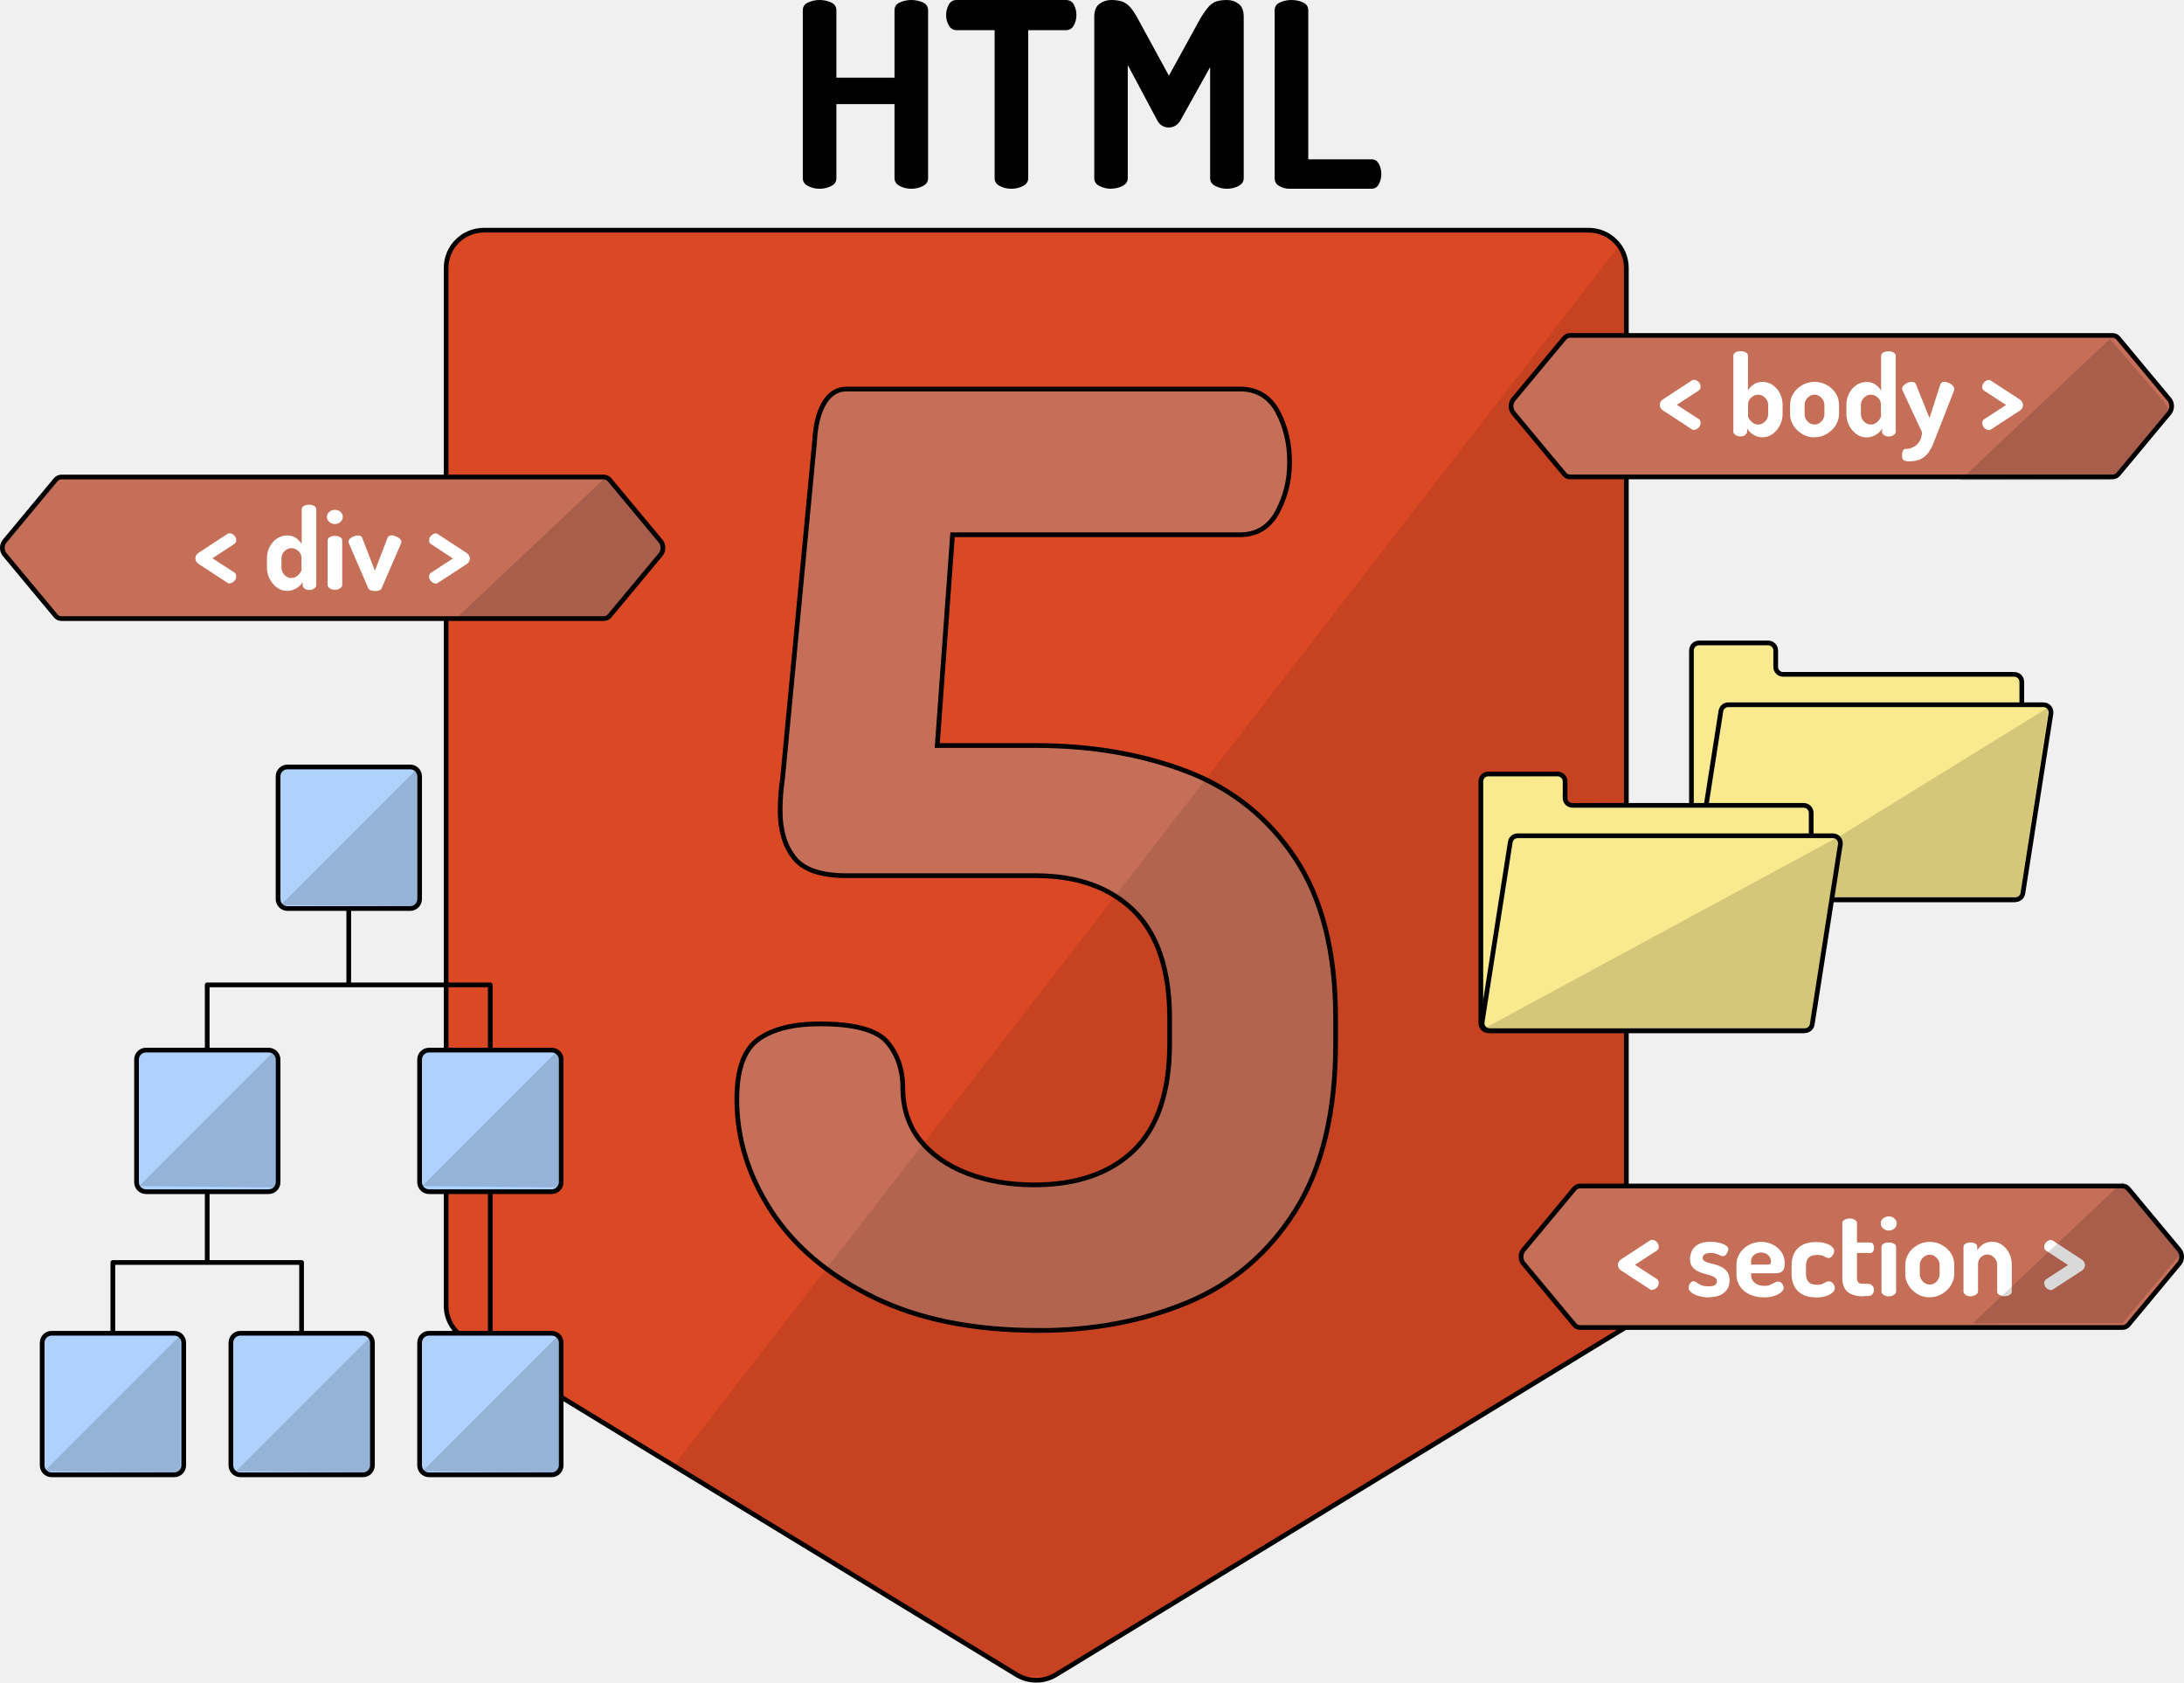
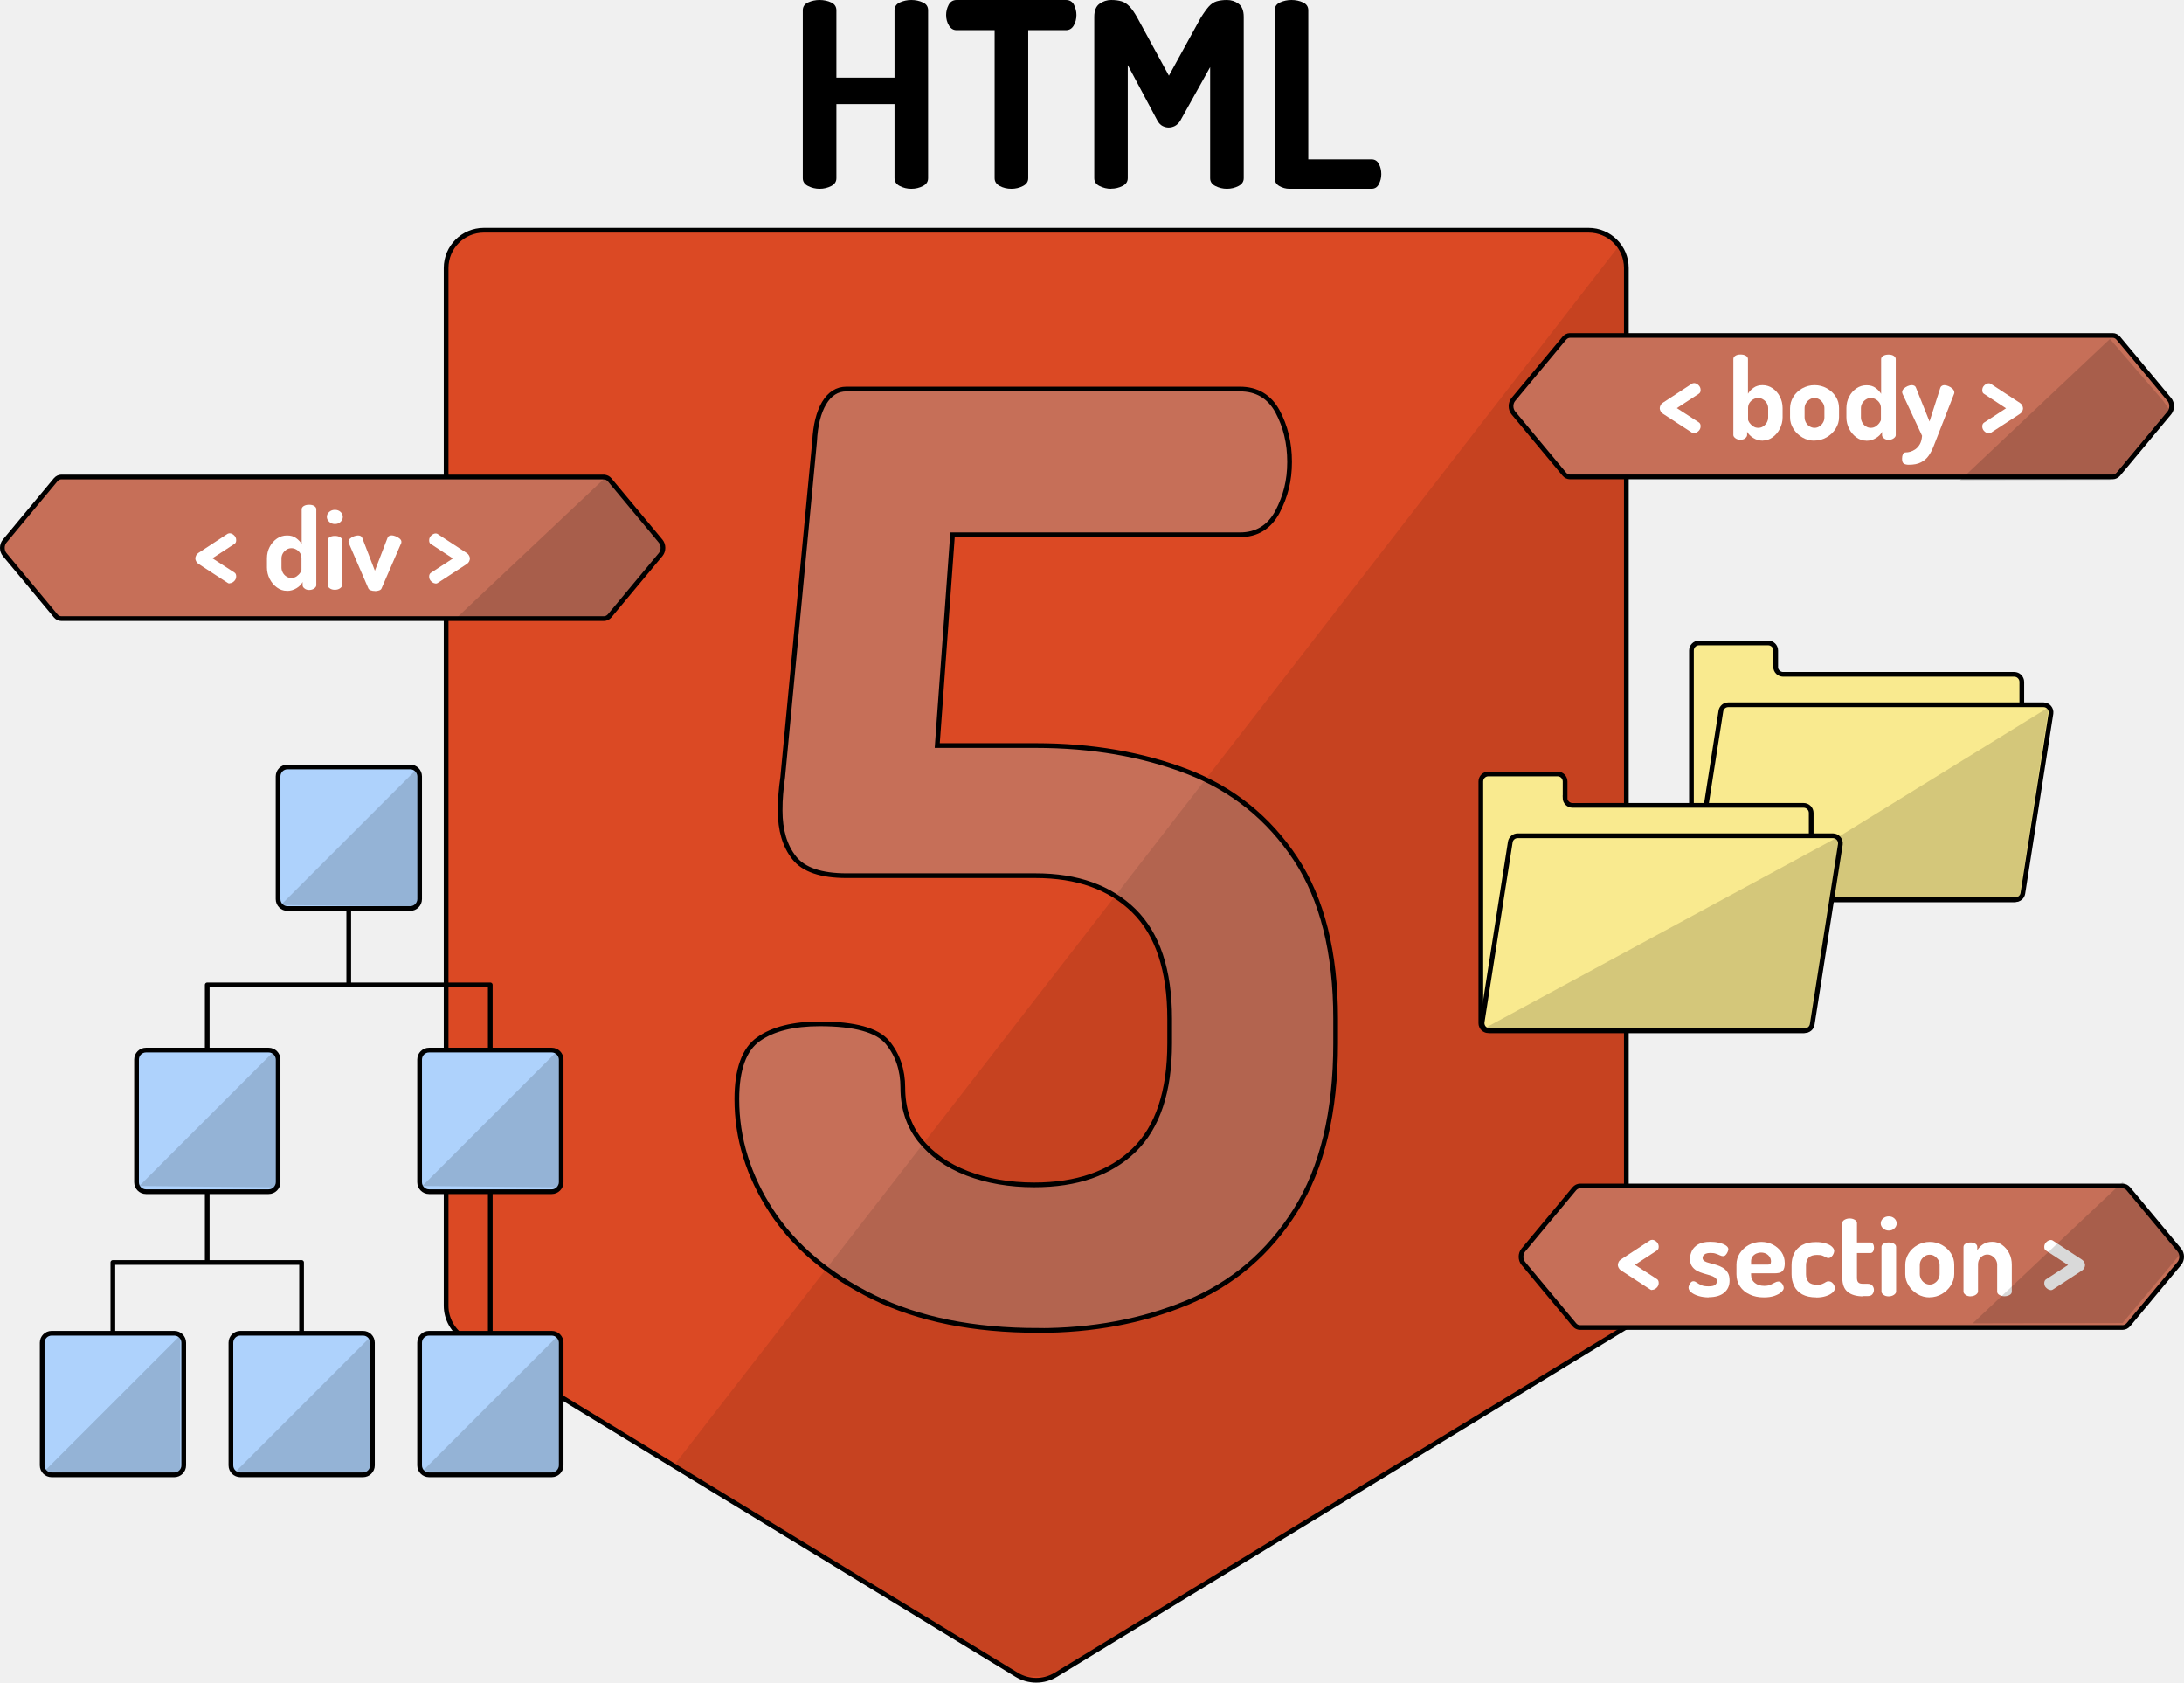
<svg xmlns="http://www.w3.org/2000/svg" viewBox="0 0 231.46 178.27">
  <defs>
    <style>.e{opacity:.1;}.f{fill:#fff;}.g{fill:#c66f58;}.g,.h,.i,.j,.k,.l{stroke:#000;stroke-width:.5px;}.g,.h,.i,.j,.l{stroke-miterlimit:10;}.h{fill:#db4924;}.i{fill:#aed2fc;}.j{fill:#f9ea8f;}.m{opacity:.15;}.k{stroke-linejoin:round;}.k,.l{fill:none;}</style>
  </defs>
  <g id="a" />
  <g id="b">
    <g id="c">
      <path class="h" d="M47.28,28.39v109.95c0,1.4,.73,2.69,1.92,3.42l58.54,35.68c1.28,.78,2.88,.78,4.16,0l60.46-36.85h0V28.39c0-2.21-1.79-4-4-4H51.28c-2.21,0-4,1.79-4,4Z" />
      <g>
        <path class="g" d="M64.01,50.54H6.49c-.22,0-.43,.11-.59,.29L.49,57.34c-.32,.39-.32,1.02,0,1.41l5.41,6.5c.16,.19,.37,.29,.59,.29h57.53c.22,0,.43-.11,.59-.29l5.41-6.5c.32-.39,.32-1.02,0-1.41l-5.41-6.5c-.16-.19-.37-.29-.59-.29Z" />
        <g>
          <path class="f" d="M24.33,61.82c-.09,0-.16-.02-.2-.06l-3.1-2.02c-.11-.07-.19-.16-.25-.28s-.08-.21-.08-.3,.03-.19,.08-.3c.05-.11,.13-.2,.25-.28l3.1-2.03s.12-.05,.2-.05c.16,0,.32,.07,.47,.21,.15,.14,.23,.31,.23,.52,0,.19-.06,.32-.19,.4l-2.33,1.52,2.33,1.51c.13,.08,.19,.22,.19,.41,0,.21-.08,.38-.23,.52-.15,.14-.31,.21-.47,.21Z" />
          <path class="f" d="M30.39,62.6c-.38,0-.72-.12-1.04-.35-.32-.23-.58-.54-.77-.91-.19-.38-.29-.78-.29-1.2v-.98c0-.45,.1-.86,.29-1.22,.19-.37,.45-.66,.77-.88,.32-.22,.68-.33,1.07-.33s.7,.09,.96,.28c.26,.19,.46,.4,.59,.63v-3.68c0-.14,.08-.26,.23-.35,.15-.09,.34-.13,.56-.13s.4,.04,.54,.13c.14,.09,.22,.2,.22,.35v8.05c0,.12-.07,.23-.22,.34-.14,.1-.32,.16-.54,.16-.19,0-.36-.05-.49-.16-.14-.1-.2-.22-.2-.34v-.35c-.12,.25-.33,.47-.64,.66-.31,.19-.65,.29-1.03,.29Zm.49-1.36c.21,0,.39-.06,.55-.17,.16-.12,.29-.24,.38-.38,.1-.14,.14-.25,.14-.33v-1.2c0-.22-.05-.42-.16-.58-.11-.16-.24-.28-.41-.37-.16-.09-.33-.13-.5-.13-.19,0-.37,.05-.53,.16s-.29,.24-.38,.4c-.09,.16-.14,.33-.14,.52v.98c0,.18,.05,.36,.14,.53,.09,.17,.22,.31,.38,.41,.16,.11,.34,.16,.53,.16Z" />
          <path class="f" d="M35.49,55.52c-.23,0-.43-.08-.6-.23-.17-.16-.25-.33-.25-.52,0-.21,.08-.39,.25-.53,.17-.15,.37-.22,.6-.22s.44,.07,.6,.22c.16,.15,.24,.33,.24,.53,0,.19-.08,.37-.24,.52-.16,.16-.36,.23-.6,.23Zm0,6.97c-.22,0-.41-.05-.55-.16-.14-.1-.22-.22-.22-.34v-4.73c0-.14,.07-.26,.22-.35,.14-.09,.33-.13,.55-.13s.4,.04,.55,.13,.23,.2,.23,.35v4.73c0,.12-.08,.23-.23,.34s-.34,.16-.55,.16Z" />
          <path class="f" d="M39.74,62.62c-.16,0-.31-.02-.44-.07-.14-.05-.22-.12-.26-.2l-2.05-4.75s-.03-.06-.04-.1-.02-.08-.02-.11c0-.12,.06-.23,.17-.33,.12-.1,.25-.18,.41-.24,.16-.06,.31-.09,.44-.09,.1,0,.19,.02,.27,.06s.14,.11,.17,.2l1.34,3.48,1.33-3.46c.03-.1,.09-.18,.17-.22s.17-.07,.28-.07,.24,.03,.4,.09,.31,.14,.44,.25,.19,.22,.19,.34c0,.04,0,.08-.01,.11,0,.03-.02,.06-.04,.1l-2.06,4.75c-.04,.09-.13,.16-.26,.2-.14,.05-.28,.07-.43,.07Z" />
          <path class="f" d="M46.17,61.82c-.15,0-.31-.07-.46-.21s-.23-.31-.23-.52c0-.19,.07-.33,.2-.41l2.32-1.51-2.32-1.52c-.14-.07-.2-.2-.2-.4,0-.21,.08-.38,.23-.52,.16-.14,.31-.21,.46-.21,.09,0,.16,.02,.2,.05l3.1,2.03c.11,.07,.19,.16,.25,.28,.05,.11,.08,.21,.08,.3s-.03,.19-.08,.3-.13,.2-.25,.28l-3.1,2.02s-.12,.06-.2,.06Z" />
        </g>
      </g>
      <g>
        <path class="g" d="M223.91,35.54h-57.53c-.22,0-.43,.11-.59,.29l-5.41,6.5c-.32,.39-.32,1.02,0,1.41l5.41,6.5c.16,.19,.37,.29,.59,.29h57.53c.22,0,.43-.11,.59-.29l5.41-6.5c.32-.39,.32-1.02,0-1.41l-5.41-6.5c-.16-.19-.37-.29-.59-.29Z" />
        <g>
-           <path class="f" d="M179.53,45.56c-.09,0-.16-.02-.2-.06l-3.1-2.02c-.11-.07-.19-.16-.25-.28s-.08-.21-.08-.3,.03-.19,.08-.3c.05-.11,.13-.2,.25-.28l3.1-2.03s.12-.05,.2-.05c.16,0,.32,.07,.47,.21,.15,.14,.23,.31,.23,.52,0,.19-.06,.32-.19,.4l-2.33,1.52,2.33,1.51c.13,.08,.19,.22,.19,.41,0,.21-.08,.38-.23,.52-.15,.14-.31,.21-.47,.21Z" />
-           <path class="f" d="M186.83,46.34c-.38,0-.72-.1-1.02-.29-.3-.19-.52-.41-.65-.66v.35c0,.12-.07,.23-.2,.34s-.3,.16-.5,.16c-.22,0-.4-.05-.54-.16-.14-.1-.22-.22-.22-.34v-8.05c0-.14,.07-.26,.22-.35,.14-.09,.32-.13,.54-.13s.41,.04,.56,.13c.15,.09,.23,.2,.23,.35v3.68c.13-.23,.32-.44,.59-.63,.26-.19,.58-.28,.95-.28,.39,0,.75,.11,1.07,.33,.32,.22,.58,.51,.77,.88,.19,.37,.29,.78,.29,1.22v.98c0,.42-.1,.82-.29,1.2s-.45,.68-.77,.91c-.32,.23-.67,.35-1.04,.35Zm-.49-1.36c.19,0,.37-.05,.53-.16,.16-.11,.29-.25,.38-.41,.09-.17,.14-.34,.14-.53v-.98c0-.18-.05-.36-.14-.52-.09-.16-.22-.29-.38-.4s-.34-.16-.54-.16c-.17,0-.33,.04-.5,.13-.16,.09-.3,.21-.41,.37-.11,.16-.16,.35-.16,.58v1.2c0,.08,.05,.19,.14,.33,.1,.14,.23,.27,.39,.38,.16,.12,.35,.17,.55,.17Z" />
-           <path class="f" d="M192.3,46.34c-.46,0-.89-.11-1.28-.34-.39-.23-.71-.53-.95-.91-.24-.38-.36-.78-.36-1.21v-.98c0-.43,.12-.83,.35-1.21,.23-.37,.55-.67,.94-.89,.4-.22,.83-.34,1.3-.34s.91,.11,1.3,.33c.4,.22,.71,.51,.95,.88,.24,.37,.35,.78,.35,1.22v.98c0,.42-.12,.82-.36,1.2-.24,.38-.56,.68-.95,.91-.4,.23-.83,.35-1.29,.35Zm0-1.36c.19,0,.37-.05,.53-.16s.29-.24,.38-.41c.1-.17,.14-.35,.14-.53v-.98c0-.18-.05-.36-.14-.52-.1-.16-.22-.29-.38-.4s-.33-.16-.53-.16-.37,.05-.53,.16-.29,.24-.38,.4c-.09,.16-.14,.34-.14,.52v.98c0,.18,.05,.36,.14,.53,.09,.17,.22,.31,.38,.41s.34,.16,.53,.16Z" />
-           <path class="f" d="M197.78,46.34c-.38,0-.72-.12-1.04-.35-.32-.23-.58-.54-.77-.91-.19-.38-.29-.78-.29-1.2v-.98c0-.45,.1-.86,.29-1.22,.19-.37,.45-.66,.77-.88,.32-.22,.68-.33,1.07-.33s.7,.09,.96,.28c.26,.19,.46,.4,.59,.63v-3.68c0-.14,.08-.26,.23-.35,.15-.09,.34-.13,.56-.13s.4,.04,.54,.13c.14,.09,.22,.2,.22,.35v8.05c0,.12-.07,.23-.22,.34-.14,.1-.32,.16-.54,.16-.19,0-.36-.05-.49-.16-.14-.1-.2-.22-.2-.34v-.35c-.12,.25-.33,.47-.64,.66-.31,.19-.65,.29-1.03,.29Zm.49-1.36c.21,0,.39-.06,.55-.17,.16-.12,.29-.24,.38-.38,.1-.14,.14-.25,.14-.33v-1.2c0-.22-.05-.42-.16-.58-.11-.16-.24-.28-.41-.37-.16-.09-.33-.13-.5-.13-.19,0-.37,.05-.53,.16s-.29,.24-.38,.4c-.09,.16-.14,.33-.14,.52v.98c0,.18,.05,.36,.14,.53,.09,.17,.22,.31,.38,.41,.16,.11,.34,.16,.53,.16Z" />
-           <path class="f" d="M202.28,48.88c-.2,0-.37-.04-.5-.11-.14-.08-.2-.26-.2-.55,0-.18,.03-.33,.09-.46,.06-.13,.16-.19,.31-.19,.14,0,.29-.02,.47-.07,.18-.05,.36-.14,.55-.27,.18-.13,.34-.31,.47-.54s.2-.52,.23-.88l-2.06-4.42c-.03-.07-.05-.14-.05-.2,0-.14,.06-.26,.17-.37,.12-.11,.25-.2,.41-.27,.16-.07,.31-.1,.44-.1,.1,0,.19,.02,.27,.06s.14,.11,.17,.2l1.44,3.59,1.15-3.59c.04-.1,.1-.16,.18-.2s.16-.06,.24-.06c.12,0,.26,.03,.43,.1,.17,.07,.31,.16,.44,.28,.12,.12,.19,.25,.19,.39,0,.07-.01,.13-.04,.18l-1.75,4.48c-.14,.36-.28,.72-.42,1.07-.14,.36-.31,.68-.51,.97s-.47,.53-.81,.7c-.34,.18-.77,.26-1.31,.26Z" />
-           <path class="f" d="M210.77,45.56c-.15,0-.31-.07-.46-.21s-.23-.31-.23-.52c0-.19,.07-.33,.2-.41l2.32-1.51-2.32-1.52c-.14-.07-.2-.2-.2-.4,0-.21,.08-.38,.23-.52,.16-.14,.31-.21,.46-.21,.09,0,.16,.02,.2,.05l3.1,2.03c.11,.07,.19,.16,.25,.28,.05,.11,.08,.21,.08,.3s-.03,.19-.08,.3-.13,.2-.25,.28l-3.1,2.02s-.12,.06-.2,.06Z" />
+           <path class="f" d="M179.53,45.91c-.09,0-.16-.02-.2-.06l-3.1-2.02c-.11-.07-.19-.16-.25-.28s-.08-.21-.08-.3,.03-.19,.08-.3c.05-.11,.13-.2,.25-.28l3.1-2.03s.12-.05,.2-.05c.16,0,.32,.07,.47,.21,.15,.14,.23,.31,.23,.52,0,.19-.06,.32-.19,.4l-2.33,1.52,2.33,1.51c.13,.08,.19,.22,.19,.41,0,.21-.08,.38-.23,.52-.15,.14-.31,.21-.47,.21Z" />
+           <path class="f" d="M186.83,46.69c-.38,0-.72-.1-1.02-.29-.3-.19-.52-.41-.65-.66v.35c0,.12-.07,.23-.2,.34s-.3,.16-.5,.16c-.22,0-.4-.05-.54-.16-.14-.1-.22-.22-.22-.34v-8.05c0-.14,.07-.26,.22-.35,.14-.09,.32-.13,.54-.13s.41,.04,.56,.13c.15,.09,.23,.2,.23,.35v3.68c.13-.23,.32-.44,.59-.63,.26-.19,.58-.28,.95-.28,.39,0,.75,.11,1.07,.33,.32,.22,.58,.51,.77,.88,.19,.37,.29,.78,.29,1.22v.98c0,.42-.1,.82-.29,1.2s-.45,.68-.77,.91c-.32,.23-.67,.35-1.04,.35Zm-.49-1.36c.19,0,.37-.05,.53-.16,.16-.11,.29-.25,.38-.41,.09-.17,.14-.34,.14-.53v-.98c0-.18-.05-.36-.14-.52-.09-.16-.22-.29-.38-.4s-.34-.16-.54-.16c-.17,0-.33,.04-.5,.13-.16,.09-.3,.21-.41,.37-.11,.16-.16,.35-.16,.58v1.2c0,.08,.05,.19,.14,.33,.1,.14,.23,.27,.39,.38,.16,.12,.35,.17,.55,.17Z" />
+           <path class="f" d="M192.3,46.69c-.46,0-.89-.11-1.28-.34-.39-.23-.71-.53-.95-.91-.24-.38-.36-.78-.36-1.21v-.98c0-.43,.12-.83,.35-1.21,.23-.37,.55-.67,.94-.89,.4-.22,.83-.34,1.3-.34s.91,.11,1.3,.33c.4,.22,.71,.51,.95,.88,.24,.37,.35,.78,.35,1.22v.98c0,.42-.12,.82-.36,1.2-.24,.38-.56,.68-.95,.91-.4,.23-.83,.35-1.29,.35Zm0-1.36c.19,0,.37-.05,.53-.16s.29-.24,.38-.41c.1-.17,.14-.35,.14-.53v-.98c0-.18-.05-.36-.14-.52-.1-.16-.22-.29-.38-.4s-.33-.16-.53-.16-.37,.05-.53,.16-.29,.24-.38,.4c-.09,.16-.14,.34-.14,.52v.98c0,.18,.05,.36,.14,.53,.09,.17,.22,.31,.38,.41s.34,.16,.53,.16Z" />
+           <path class="f" d="M197.78,46.69c-.38,0-.72-.12-1.04-.35-.32-.23-.58-.54-.77-.91-.19-.38-.29-.78-.29-1.2v-.98c0-.45,.1-.86,.29-1.22,.19-.37,.45-.66,.77-.88,.32-.22,.68-.33,1.07-.33s.7,.09,.96,.28c.26,.19,.46,.4,.59,.63v-3.68c0-.14,.08-.26,.23-.35,.15-.09,.34-.13,.56-.13s.4,.04,.54,.13c.14,.09,.22,.2,.22,.35v8.05c0,.12-.07,.23-.22,.34-.14,.1-.32,.16-.54,.16-.19,0-.36-.05-.49-.16-.14-.1-.2-.22-.2-.34v-.35c-.12,.25-.33,.47-.64,.66-.31,.19-.65,.29-1.03,.29Zm.49-1.36c.21,0,.39-.06,.55-.17,.16-.12,.29-.24,.38-.38,.1-.14,.14-.25,.14-.33v-1.2c0-.22-.05-.42-.16-.58-.11-.16-.24-.28-.41-.37-.16-.09-.33-.13-.5-.13-.19,0-.37,.05-.53,.16s-.29,.24-.38,.4c-.09,.16-.14,.33-.14,.52v.98c0,.18,.05,.36,.14,.53,.09,.17,.22,.31,.38,.41,.16,.11,.34,.16,.53,.16Z" />
+           <path class="f" d="M202.28,49.24c-.2,0-.37-.04-.5-.11-.14-.08-.2-.26-.2-.55,0-.18,.03-.33,.09-.46,.06-.13,.16-.19,.31-.19,.14,0,.29-.02,.47-.07,.18-.05,.36-.14,.55-.27,.18-.13,.34-.31,.47-.54s.2-.52,.23-.88l-2.06-4.42c-.03-.07-.05-.14-.05-.2,0-.14,.06-.26,.17-.37,.12-.11,.25-.2,.41-.27,.16-.07,.31-.1,.44-.1,.1,0,.19,.02,.27,.06s.14,.11,.17,.2l1.44,3.59,1.15-3.59c.04-.1,.1-.16,.18-.2s.16-.06,.24-.06c.12,0,.26,.03,.43,.1,.17,.07,.31,.16,.44,.28,.12,.12,.19,.25,.19,.39,0,.07-.01,.13-.04,.18l-1.75,4.48c-.14,.36-.28,.72-.42,1.07-.14,.36-.31,.68-.51,.97s-.47,.53-.81,.7c-.34,.18-.77,.26-1.31,.26Z" />
+           <path class="f" d="M210.77,45.91c-.15,0-.31-.07-.46-.21s-.23-.31-.23-.52c0-.19,.07-.33,.2-.41l2.32-1.51-2.32-1.52c-.14-.07-.2-.2-.2-.4,0-.21,.08-.38,.23-.52,.16-.14,.31-.21,.46-.21,.09,0,.16,.02,.2,.05l3.1,2.03c.11,.07,.19,.16,.25,.28,.05,.11,.08,.21,.08,.3s-.03,.19-.08,.3-.13,.2-.25,.28l-3.1,2.02s-.12,.06-.2,.06Z" />
        </g>
      </g>
      <g>
        <path class="g" d="M224.97,125.66h-57.53c-.22,0-.43,.11-.59,.29l-5.41,6.5c-.32,.39-.32,1.02,0,1.41l5.41,6.5c.16,.19,.37,.29,.59,.29h57.53c.22,0,.43-.11,.59-.29l5.41-6.5c.32-.39,.32-1.02,0-1.41l-5.41-6.5c-.16-.19-.37-.29-.59-.29Z" />
        <g>
          <path class="f" d="M175.09,136.68c-.09,0-.16-.02-.2-.06l-3.1-2.02c-.11-.07-.19-.16-.25-.28s-.08-.21-.08-.3,.03-.19,.08-.3c.05-.11,.13-.2,.25-.28l3.1-2.03s.12-.05,.2-.05c.16,0,.32,.07,.47,.21,.15,.14,.23,.31,.23,.52,0,.19-.06,.32-.19,.4l-2.33,1.52,2.33,1.51c.13,.08,.19,.22,.19,.41,0,.21-.08,.38-.23,.52-.15,.14-.31,.21-.47,.21Z" />
          <path class="f" d="M181.11,137.46c-.4,0-.77-.05-1.1-.15-.33-.1-.59-.23-.78-.39-.19-.16-.28-.32-.28-.49,0-.08,.02-.17,.07-.28,.04-.11,.1-.2,.18-.28s.17-.12,.27-.12c.11,0,.23,.05,.35,.14,.12,.09,.28,.18,.47,.27,.19,.09,.45,.13,.79,.13,.36,0,.6-.06,.71-.17s.17-.23,.17-.35c0-.18-.07-.31-.21-.41-.14-.1-.32-.18-.53-.24-.22-.06-.45-.13-.69-.2-.24-.07-.47-.16-.69-.28-.22-.12-.39-.28-.53-.48-.14-.2-.2-.47-.2-.8,0-.29,.07-.57,.2-.84,.14-.27,.36-.5,.67-.68,.31-.18,.74-.27,1.27-.27,.33,0,.64,.03,.93,.1s.53,.16,.71,.28c.18,.12,.28,.25,.28,.4,0,.07-.02,.17-.07,.28-.05,.12-.11,.22-.2,.32-.08,.1-.19,.14-.31,.14-.09,0-.19-.03-.32-.09s-.27-.12-.43-.17c-.16-.06-.35-.08-.58-.08-.2,0-.36,.03-.48,.08-.12,.06-.21,.12-.26,.2-.06,.08-.08,.16-.08,.25,0,.14,.07,.26,.2,.34,.14,.08,.31,.15,.53,.2,.22,.06,.45,.12,.7,.19,.24,.07,.48,.17,.7,.3,.22,.13,.4,.31,.53,.52,.14,.22,.2,.5,.2,.86,0,.53-.19,.95-.57,1.27s-.93,.48-1.64,.48Z" />
          <path class="f" d="M186.94,137.46c-.57,0-1.07-.1-1.51-.31-.44-.2-.78-.49-1.03-.86s-.37-.8-.37-1.29v-1.02c0-.43,.12-.83,.35-1.19,.24-.36,.55-.66,.95-.88,.4-.22,.84-.33,1.33-.33,.45,0,.86,.1,1.23,.29s.67,.46,.91,.79c.23,.34,.35,.73,.35,1.18,0,.34-.06,.59-.17,.74-.11,.15-.25,.24-.43,.28-.17,.04-.35,.05-.53,.05h-2.44v.18c0,.34,.13,.62,.39,.83,.26,.21,.6,.32,1.01,.32,.26,0,.48-.04,.66-.12s.33-.16,.46-.23c.13-.07,.25-.11,.36-.11,.12,0,.22,.04,.31,.12s.16,.17,.2,.28c.05,.11,.07,.2,.07,.28,0,.14-.09,.28-.26,.44s-.42,.29-.73,.4c-.32,.11-.69,.16-1.12,.16Zm-1.36-3.47h1.75c.14,0,.23-.02,.28-.07s.08-.13,.08-.26c0-.18-.05-.35-.14-.49-.1-.14-.22-.26-.38-.34-.16-.08-.34-.12-.53-.12s-.36,.04-.52,.11c-.16,.08-.29,.18-.39,.32-.1,.14-.15,.31-.15,.5v.34Z" />
          <path class="f" d="M192.49,137.46c-.61,0-1.1-.11-1.49-.32-.38-.22-.67-.51-.85-.88s-.28-.79-.28-1.25v-.96c0-.46,.09-.88,.27-1.25s.46-.67,.85-.88c.39-.22,.88-.32,1.47-.32,.38,0,.71,.04,1,.13,.29,.09,.52,.2,.68,.35s.25,.3,.25,.46c0,.09-.03,.19-.08,.31s-.12,.22-.22,.31-.2,.13-.32,.13c-.09,0-.18-.03-.27-.08-.09-.06-.21-.11-.35-.17-.14-.06-.34-.08-.58-.08-.41,0-.7,.1-.89,.29-.18,.2-.28,.47-.28,.81v.96c0,.34,.09,.61,.28,.81,.18,.2,.48,.29,.9,.29,.25,0,.44-.03,.58-.1,.14-.06,.25-.12,.34-.18,.09-.06,.19-.08,.28-.08,.14,0,.27,.04,.37,.12,.1,.08,.18,.18,.23,.29s.08,.22,.08,.32c0,.16-.09,.32-.26,.47-.17,.15-.41,.28-.71,.37-.3,.1-.64,.14-1.01,.14Z" />
          <path class="f" d="M197.47,137.35c-.72,0-1.27-.16-1.65-.47-.38-.31-.57-.8-.57-1.48v-5.82c0-.14,.08-.26,.25-.35s.34-.13,.52-.13c.19,0,.37,.04,.53,.13s.25,.2,.25,.35v2.06h1.42c.13,0,.23,.06,.29,.17,.07,.12,.1,.25,.1,.39s-.03,.27-.1,.39c-.07,.12-.17,.17-.29,.17h-1.42v2.63c0,.23,.05,.4,.15,.49,.1,.1,.27,.14,.52,.14h.47c.22,0,.39,.07,.5,.2,.11,.14,.16,.28,.16,.44s-.05,.32-.16,.46c-.11,.14-.27,.2-.5,.2h-.47Z" />
          <path class="f" d="M200.17,130.38c-.23,0-.43-.08-.6-.23-.17-.16-.25-.33-.25-.52,0-.21,.08-.39,.25-.53,.17-.15,.37-.22,.6-.22s.44,.07,.6,.22c.16,.15,.24,.33,.24,.53,0,.19-.08,.37-.24,.52-.16,.16-.36,.23-.6,.23Zm0,6.97c-.22,0-.41-.05-.55-.16-.14-.1-.22-.22-.22-.34v-4.73c0-.14,.07-.26,.22-.35,.14-.09,.33-.13,.55-.13s.4,.04,.55,.13,.23,.2,.23,.35v4.73c0,.12-.08,.23-.23,.34-.15,.1-.34,.16-.55,.16Z" />
          <path class="f" d="M204.51,137.46c-.46,0-.89-.11-1.28-.34-.39-.23-.71-.53-.95-.91-.24-.38-.36-.78-.36-1.21v-.98c0-.43,.12-.83,.35-1.21,.23-.37,.55-.67,.94-.89,.4-.22,.83-.34,1.3-.34s.91,.11,1.3,.33c.4,.22,.71,.51,.95,.88,.24,.37,.35,.78,.35,1.22v.98c0,.42-.12,.82-.36,1.2-.24,.38-.56,.68-.95,.91-.4,.23-.83,.35-1.29,.35Zm0-1.36c.19,0,.37-.05,.53-.16,.16-.1,.29-.24,.38-.41,.1-.17,.14-.35,.14-.53v-.98c0-.18-.05-.36-.14-.52-.1-.16-.22-.29-.38-.4s-.33-.16-.53-.16-.37,.05-.53,.16-.29,.24-.38,.4c-.09,.16-.14,.34-.14,.52v.98c0,.18,.05,.36,.14,.53,.09,.17,.22,.31,.38,.41,.16,.1,.34,.16,.53,.16Z" />
          <path class="f" d="M208.86,137.35c-.22,0-.41-.05-.55-.16-.14-.1-.22-.22-.22-.34v-4.73c0-.14,.07-.26,.22-.35,.14-.09,.33-.13,.55-.13,.19,0,.35,.04,.49,.13,.13,.09,.2,.2,.2,.35v.36c.12-.23,.32-.44,.59-.63,.28-.19,.61-.28,1.01-.28,.38,0,.72,.11,1.03,.33,.31,.22,.56,.51,.75,.88,.19,.37,.28,.78,.28,1.22v2.84c0,.16-.08,.28-.24,.37-.16,.08-.34,.13-.54,.13-.18,0-.35-.04-.52-.13s-.25-.21-.25-.37v-2.84c0-.18-.05-.36-.14-.52-.09-.16-.22-.29-.38-.4s-.34-.16-.53-.16c-.16,0-.32,.04-.47,.13-.15,.09-.28,.21-.37,.37-.1,.16-.14,.35-.14,.58v2.84c0,.12-.08,.23-.23,.34-.15,.1-.34,.16-.55,.16Z" />
          <path class="f" d="M217.34,136.68c-.15,0-.31-.07-.46-.21-.16-.14-.23-.31-.23-.52,0-.19,.07-.33,.2-.41l2.32-1.51-2.32-1.52c-.14-.07-.2-.2-.2-.4,0-.21,.08-.38,.23-.52,.16-.14,.31-.21,.46-.21,.09,0,.16,.02,.2,.05l3.1,2.03c.11,.07,.19,.16,.25,.28,.05,.11,.08,.21,.08,.3s-.03,.19-.08,.3-.13,.2-.25,.28l-3.1,2.02s-.12,.06-.2,.06Z" />
        </g>
      </g>
      <path class="g" d="M110.03,140.96c-6.86,0-12.68-1.17-17.46-3.52-4.78-2.34-8.39-5.39-10.83-9.13-2.43-3.74-3.65-7.69-3.65-11.85,0-3.16,.77-5.28,2.3-6.36,1.53-1.08,3.7-1.62,6.49-1.62,3.7,0,6.09,.66,7.18,1.97,1.08,1.31,1.62,2.91,1.62,4.8,0,2.16,.61,4.01,1.82,5.55,1.22,1.53,2.89,2.7,5.01,3.52,2.12,.81,4.49,1.22,7.1,1.22,4.51,0,8.03-1.22,10.56-3.66,2.52-2.43,3.79-6.22,3.79-11.37v-2.57c0-5.14-1.27-8.95-3.79-11.44-2.53-2.48-6-3.72-10.42-3.72h-20.03c-2.7,0-4.55-.63-5.55-1.89-1-1.26-1.49-2.93-1.49-5.01,0-.63,.02-1.22,.07-1.76,.04-.55,.11-1.13,.2-1.76l3.38-35.59c.09-1.71,.42-3.07,1.01-4.06,.59-.99,1.38-1.49,2.37-1.49h41.69c1.8,0,3.13,.79,3.99,2.37,.85,1.58,1.28,3.36,1.28,5.35s-.43,3.65-1.28,5.28c-.86,1.62-2.19,2.44-3.99,2.44h-30.45l-1.62,22.33h10.42c5.95,0,11.32,.93,16.1,2.77,4.78,1.85,8.6,4.92,11.44,9.21s4.26,9.95,4.26,16.98v2.57c0,7.31-1.42,13.22-4.26,17.73-2.84,4.52-6.66,7.76-11.44,9.75s-10.06,2.97-15.83,2.97Z" />
      <g>
        <path class="j" d="M188.19,70.65v-1.73c0-.44-.36-.8-.8-.8h-7.33c-.44,0-.8,.36-.8,.8v25.61c0,.44,.36,.8,.8,.8h33.41c.44,0,.8-.36,.8-.8v-22.28c0-.44-.36-.8-.8-.8h-24.49c-.44,0-.8-.36-.8-.8Z" />
        <path class="j" d="M213.59,95.32h-33.4c-.49,0-.86-.44-.79-.92l2.98-19.06c.06-.39,.39-.67,.79-.67h33.4c.49,0,.86,.44,.79,.92l-2.98,19.06c-.06,.39-.39,.67-.79,.67Z" />
      </g>
      <g>
        <path class="j" d="M165.87,84.53v-1.73c0-.44-.36-.8-.8-.8h-7.33c-.44,0-.8,.36-.8,.8v25.61c0,.44,.36,.8,.8,.8h33.41c.44,0,.8-.36,.8-.8v-22.28c0-.44-.36-.8-.8-.8h-24.49c-.44,0-.8-.36-.8-.8Z" />
        <path class="j" d="M191.27,109.2h-33.4c-.49,0-.86-.44-.79-.92l2.98-19.06c.06-.39,.39-.67,.79-.67h33.4c.49,0,.86,.44,.79,.92l-2.98,19.06c-.06,.39-.39,.67-.79,.67Z" />
      </g>
      <g>
        <rect class="i" x="29.46" y="81.26" width="15" height="15" rx="1" ry="1" transform="translate(73.93 177.52) rotate(-180)" />
        <rect class="i" x="44.46" y="111.26" width="15" height="15" rx="1" ry="1" transform="translate(103.93 237.52) rotate(-180)" />
        <rect class="i" x="44.46" y="141.26" width="15" height="15" rx="1" ry="1" transform="translate(103.93 297.52) rotate(-180)" />
        <rect class="i" x="14.46" y="111.26" width="15" height="15" rx="1" ry="1" transform="translate(43.93 237.52) rotate(-180)" />
        <rect class="i" x="24.46" y="141.26" width="15" height="15" rx="1" ry="1" transform="translate(63.93 297.52) rotate(-180)" />
        <rect class="i" x="4.46" y="141.26" width="15" height="15" rx="1" ry="1" transform="translate(23.93 297.52) rotate(-180)" />
        <line class="l" x1="51.96" y1="126.26" x2="51.96" y2="141.26" />
        <line class="l" x1="21.96" y1="126.26" x2="21.96" y2="133.76" />
        <polyline class="k" points="11.96 141.26 11.96 133.76 31.96 133.76 31.96 141.26" />
        <polyline class="k" points="51.96 111.26 51.96 104.35 21.96 104.35 21.96 111.26" />
        <line class="l" x1="36.96" y1="96.26" x2="36.96" y2="104.35" />
      </g>
      <g>
        <path d="M86.86,20c-.44,0-.84-.1-1.22-.29s-.56-.47-.56-.83V1.09c0-.38,.19-.66,.56-.83,.37-.17,.78-.26,1.22-.26s.87,.09,1.23,.26c.36,.17,.55,.45,.55,.83v7.14h6.16V1.09c0-.38,.19-.66,.56-.83,.37-.17,.78-.26,1.22-.26s.87,.09,1.23,.26c.37,.17,.55,.45,.55,.83V18.88c0,.37-.18,.64-.55,.83s-.77,.29-1.23,.29-.84-.1-1.22-.29c-.37-.19-.56-.47-.56-.83v-7.85h-6.16v7.85c0,.37-.18,.64-.55,.83-.37,.19-.78,.29-1.23,.29Z" />
        <path d="M107.19,20c-.46,0-.87-.1-1.23-.29s-.55-.47-.55-.83V3.2h-4.02c-.35,0-.62-.16-.82-.49-.2-.33-.3-.7-.3-1.12,0-.38,.09-.74,.27-1.08s.47-.51,.85-.51h11.57c.4,0,.69,.17,.86,.51,.17,.34,.26,.7,.26,1.08,0,.42-.1,.79-.29,1.12s-.47,.49-.83,.49h-3.99v15.68c0,.37-.19,.64-.56,.83-.37,.19-.78,.29-1.22,.29Z" />
        <path d="M117.75,20c-.44,0-.84-.1-1.22-.29s-.56-.47-.56-.83V1.78c0-.66,.19-1.12,.56-1.38,.37-.26,.78-.4,1.22-.4s.81,.05,1.11,.14c.3,.09,.58,.27,.85,.55,.26,.27,.54,.68,.83,1.2l3.34,6.13,3.37-6.13c.33-.53,.62-.93,.86-1.2,.25-.27,.52-.46,.83-.55,.31-.09,.67-.14,1.09-.14,.46,0,.87,.13,1.23,.4,.36,.26,.55,.73,.55,1.38V18.88c0,.37-.19,.64-.56,.83s-.78,.29-1.22,.29-.84-.1-1.22-.29-.56-.47-.56-.83V7.11l-3.17,5.69c-.16,.25-.36,.44-.57,.55-.22,.11-.44,.16-.66,.16-.2,0-.41-.05-.62-.15-.21-.1-.4-.29-.56-.56l-3.15-5.91v11.98c0,.37-.18,.64-.55,.83-.37,.19-.78,.29-1.23,.29Z" />
        <path d="M136.65,20c-.38,0-.74-.1-1.07-.29s-.49-.47-.49-.83V1.09c0-.38,.19-.66,.56-.83,.37-.17,.78-.26,1.22-.26s.87,.09,1.23,.26c.36,.17,.55,.45,.55,.83v15.79h6.7c.35,0,.61,.16,.78,.48,.17,.32,.26,.68,.26,1.08s-.09,.74-.26,1.07c-.17,.33-.43,.49-.78,.49h-8.7Z" />
      </g>
    </g>
    <g id="d">
      <polygon class="m" points="64.19 65.52 48.31 65.54 64.19 50.57 69.83 57.13 70.45 58.03 64.19 65.52" />
      <polygon class="m" points="223.61 50.86 207.73 50.89 223.61 35.91 229.25 42.47 229.87 43.37 223.61 50.86" />
      <polygon class="m" points="224.95 140.18 209.07 140.21 224.95 125.23 230.59 131.79 231.21 132.69 224.95 140.18" />
      <polygon class="m" points="195.04 88.55 217.14 74.92 214.02 95.18 194.12 95.18 191.78 109.01 157.22 109.01 195.04 88.55" />
      <polygon class="m" points="4.7 155.89 19.1 141.49 19.1 156.03 4.7 155.89" />
      <polygon class="m" points="25.01 155.89 39.41 141.49 39.41 156.03 25.01 155.89" />
      <polygon class="m" points="44.76 155.89 59.16 141.49 59.16 156.03 44.76 155.89" />
      <polygon class="m" points="14.76 125.66 29.16 111.26 29.16 125.8 14.76 125.66" />
      <polygon class="m" points="44.76 125.66 59.16 111.26 59.16 125.8 44.76 125.66" />
      <polygon class="m" points="29.76 95.89 44.16 81.49 44.16 96.03 29.76 95.89" />
      <path class="e" d="M71.4,155.29L171.59,26.03l.78,2.36v7.15h-6.63s-5.6,7.4-5.59,7.36,0,.8,0,.8l5.76,6.66,6.45,.08v34.72l-5.79-.16-.65-.51-.37-2.25s-8.4,.08-8.48,0,0,26.49,0,26.49l.65,.73h14.64v15.98h-5.2l-5.95,7.29v.82l5.82,6.98h4.9l-23.38,14.59-36.94,22.49h-3.56l-11.41-6.93" />
    </g>
  </g>
</svg>
